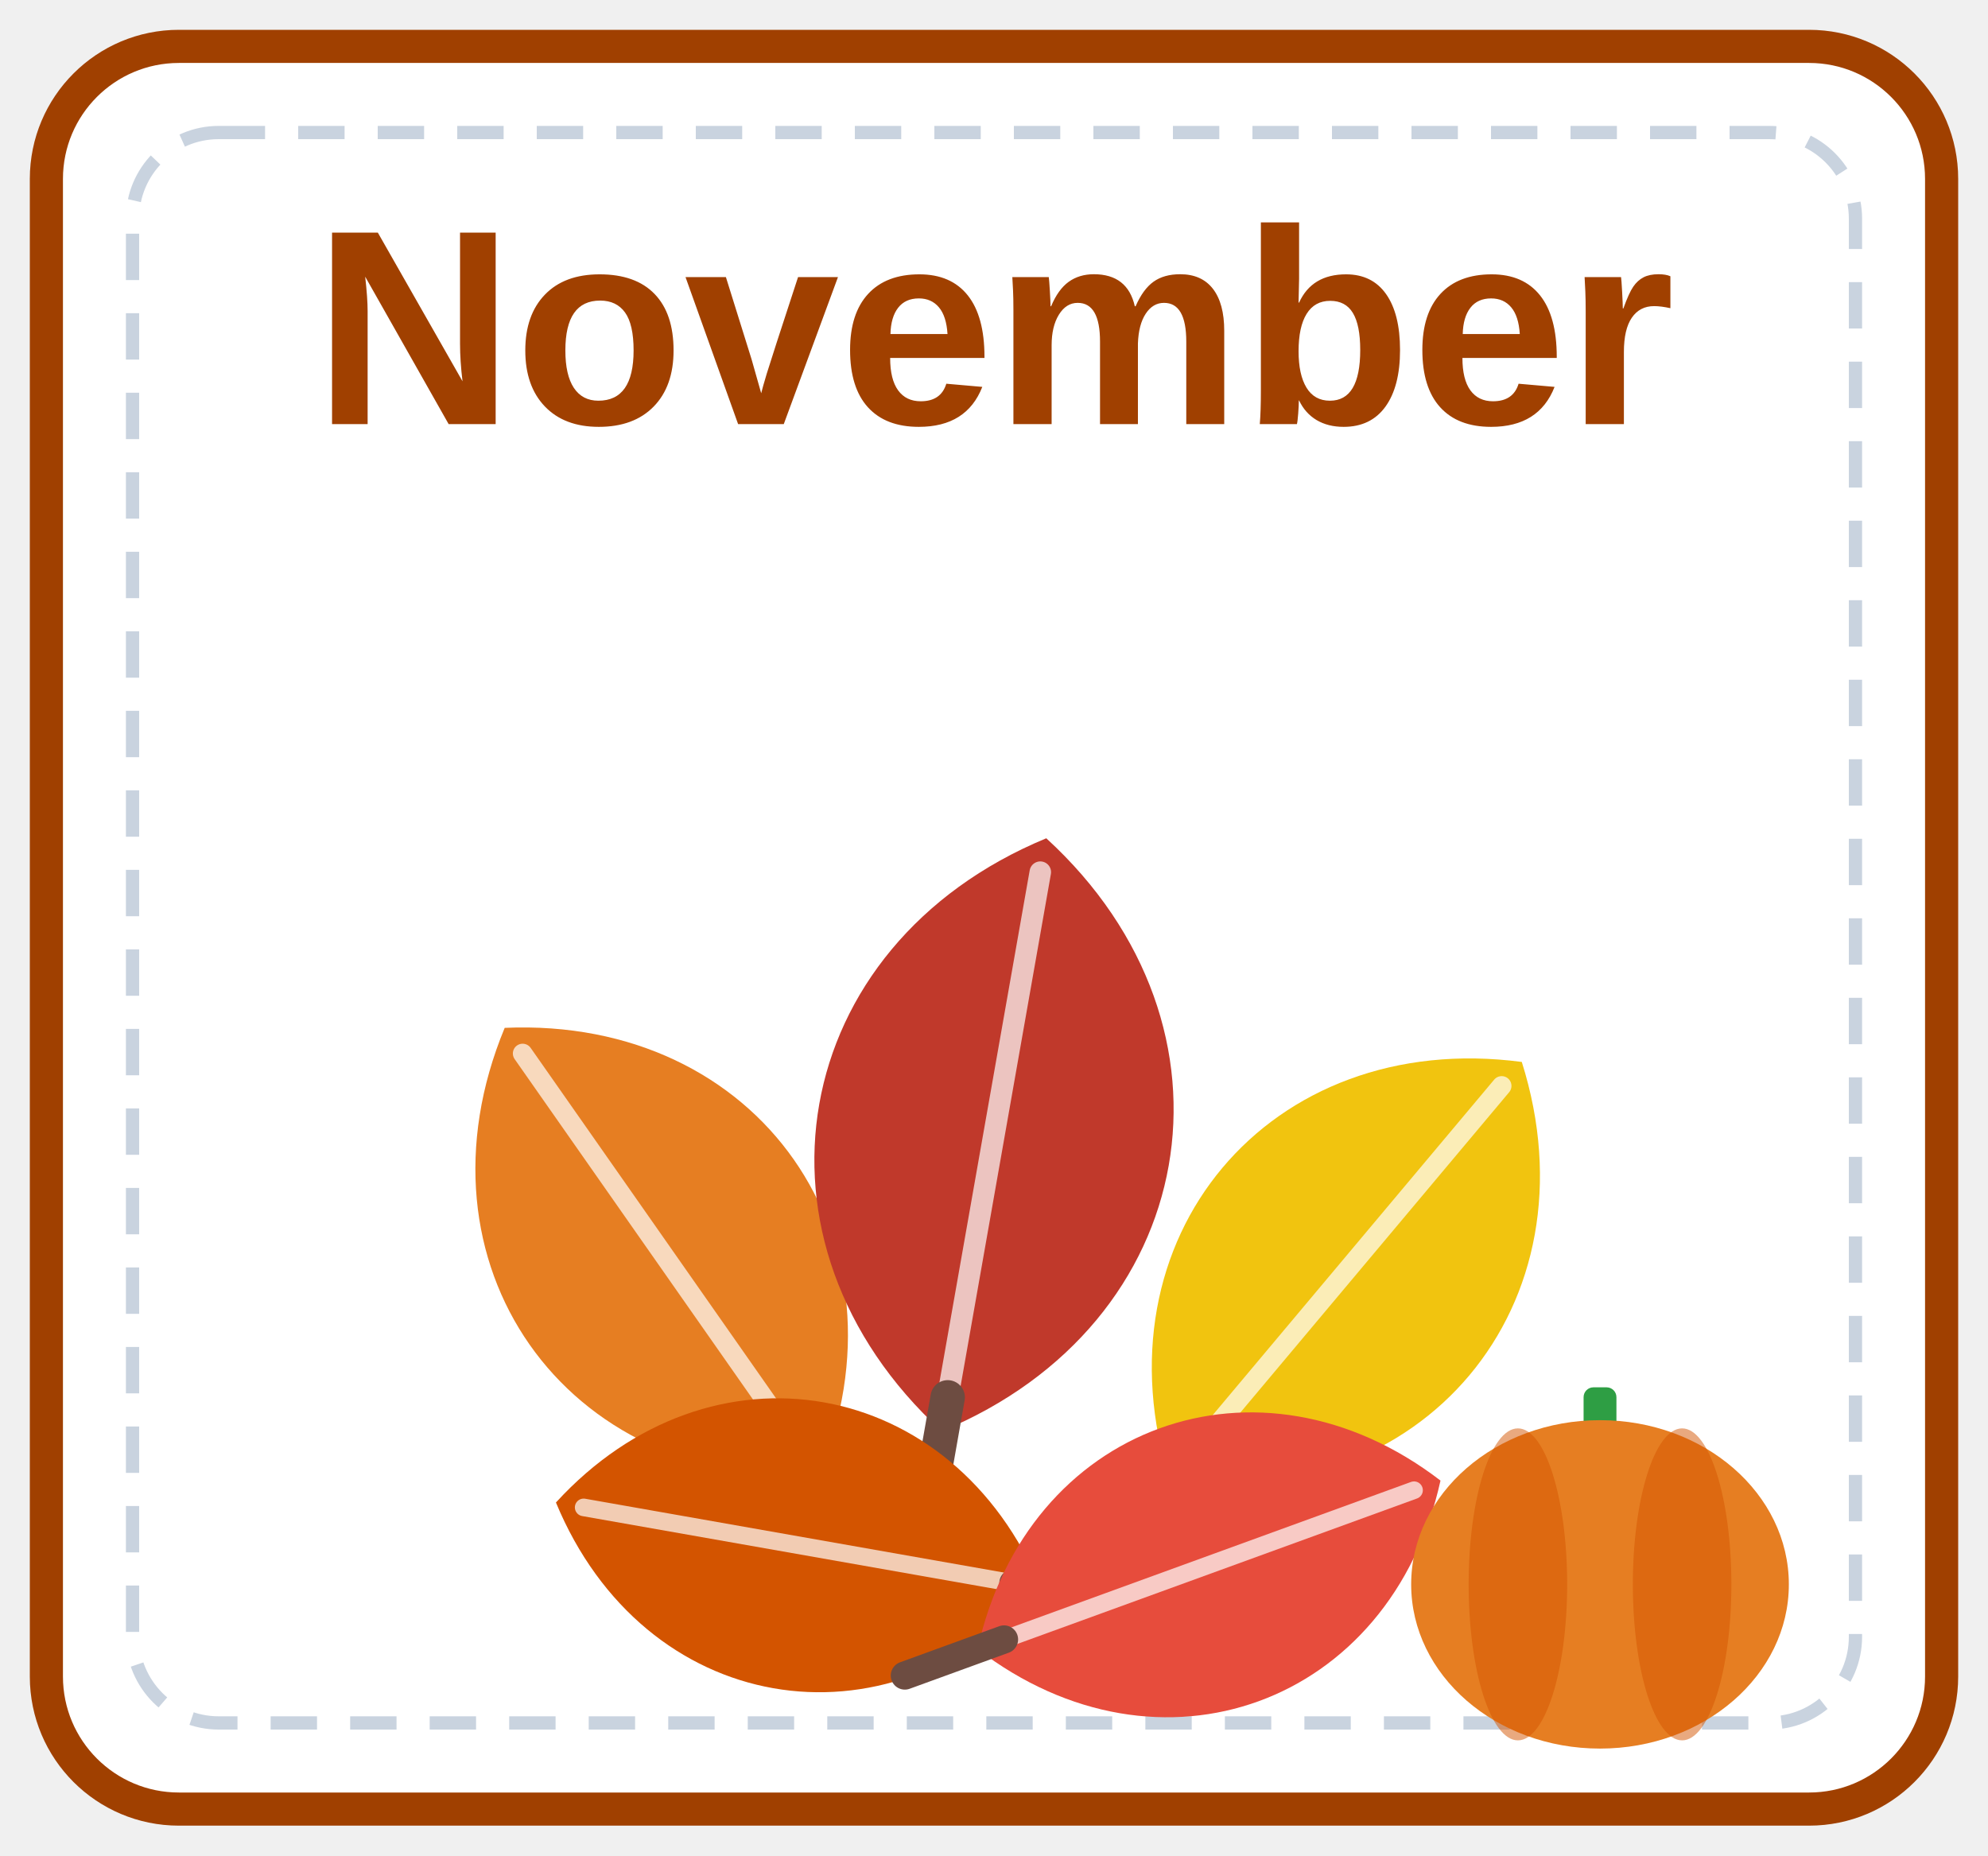
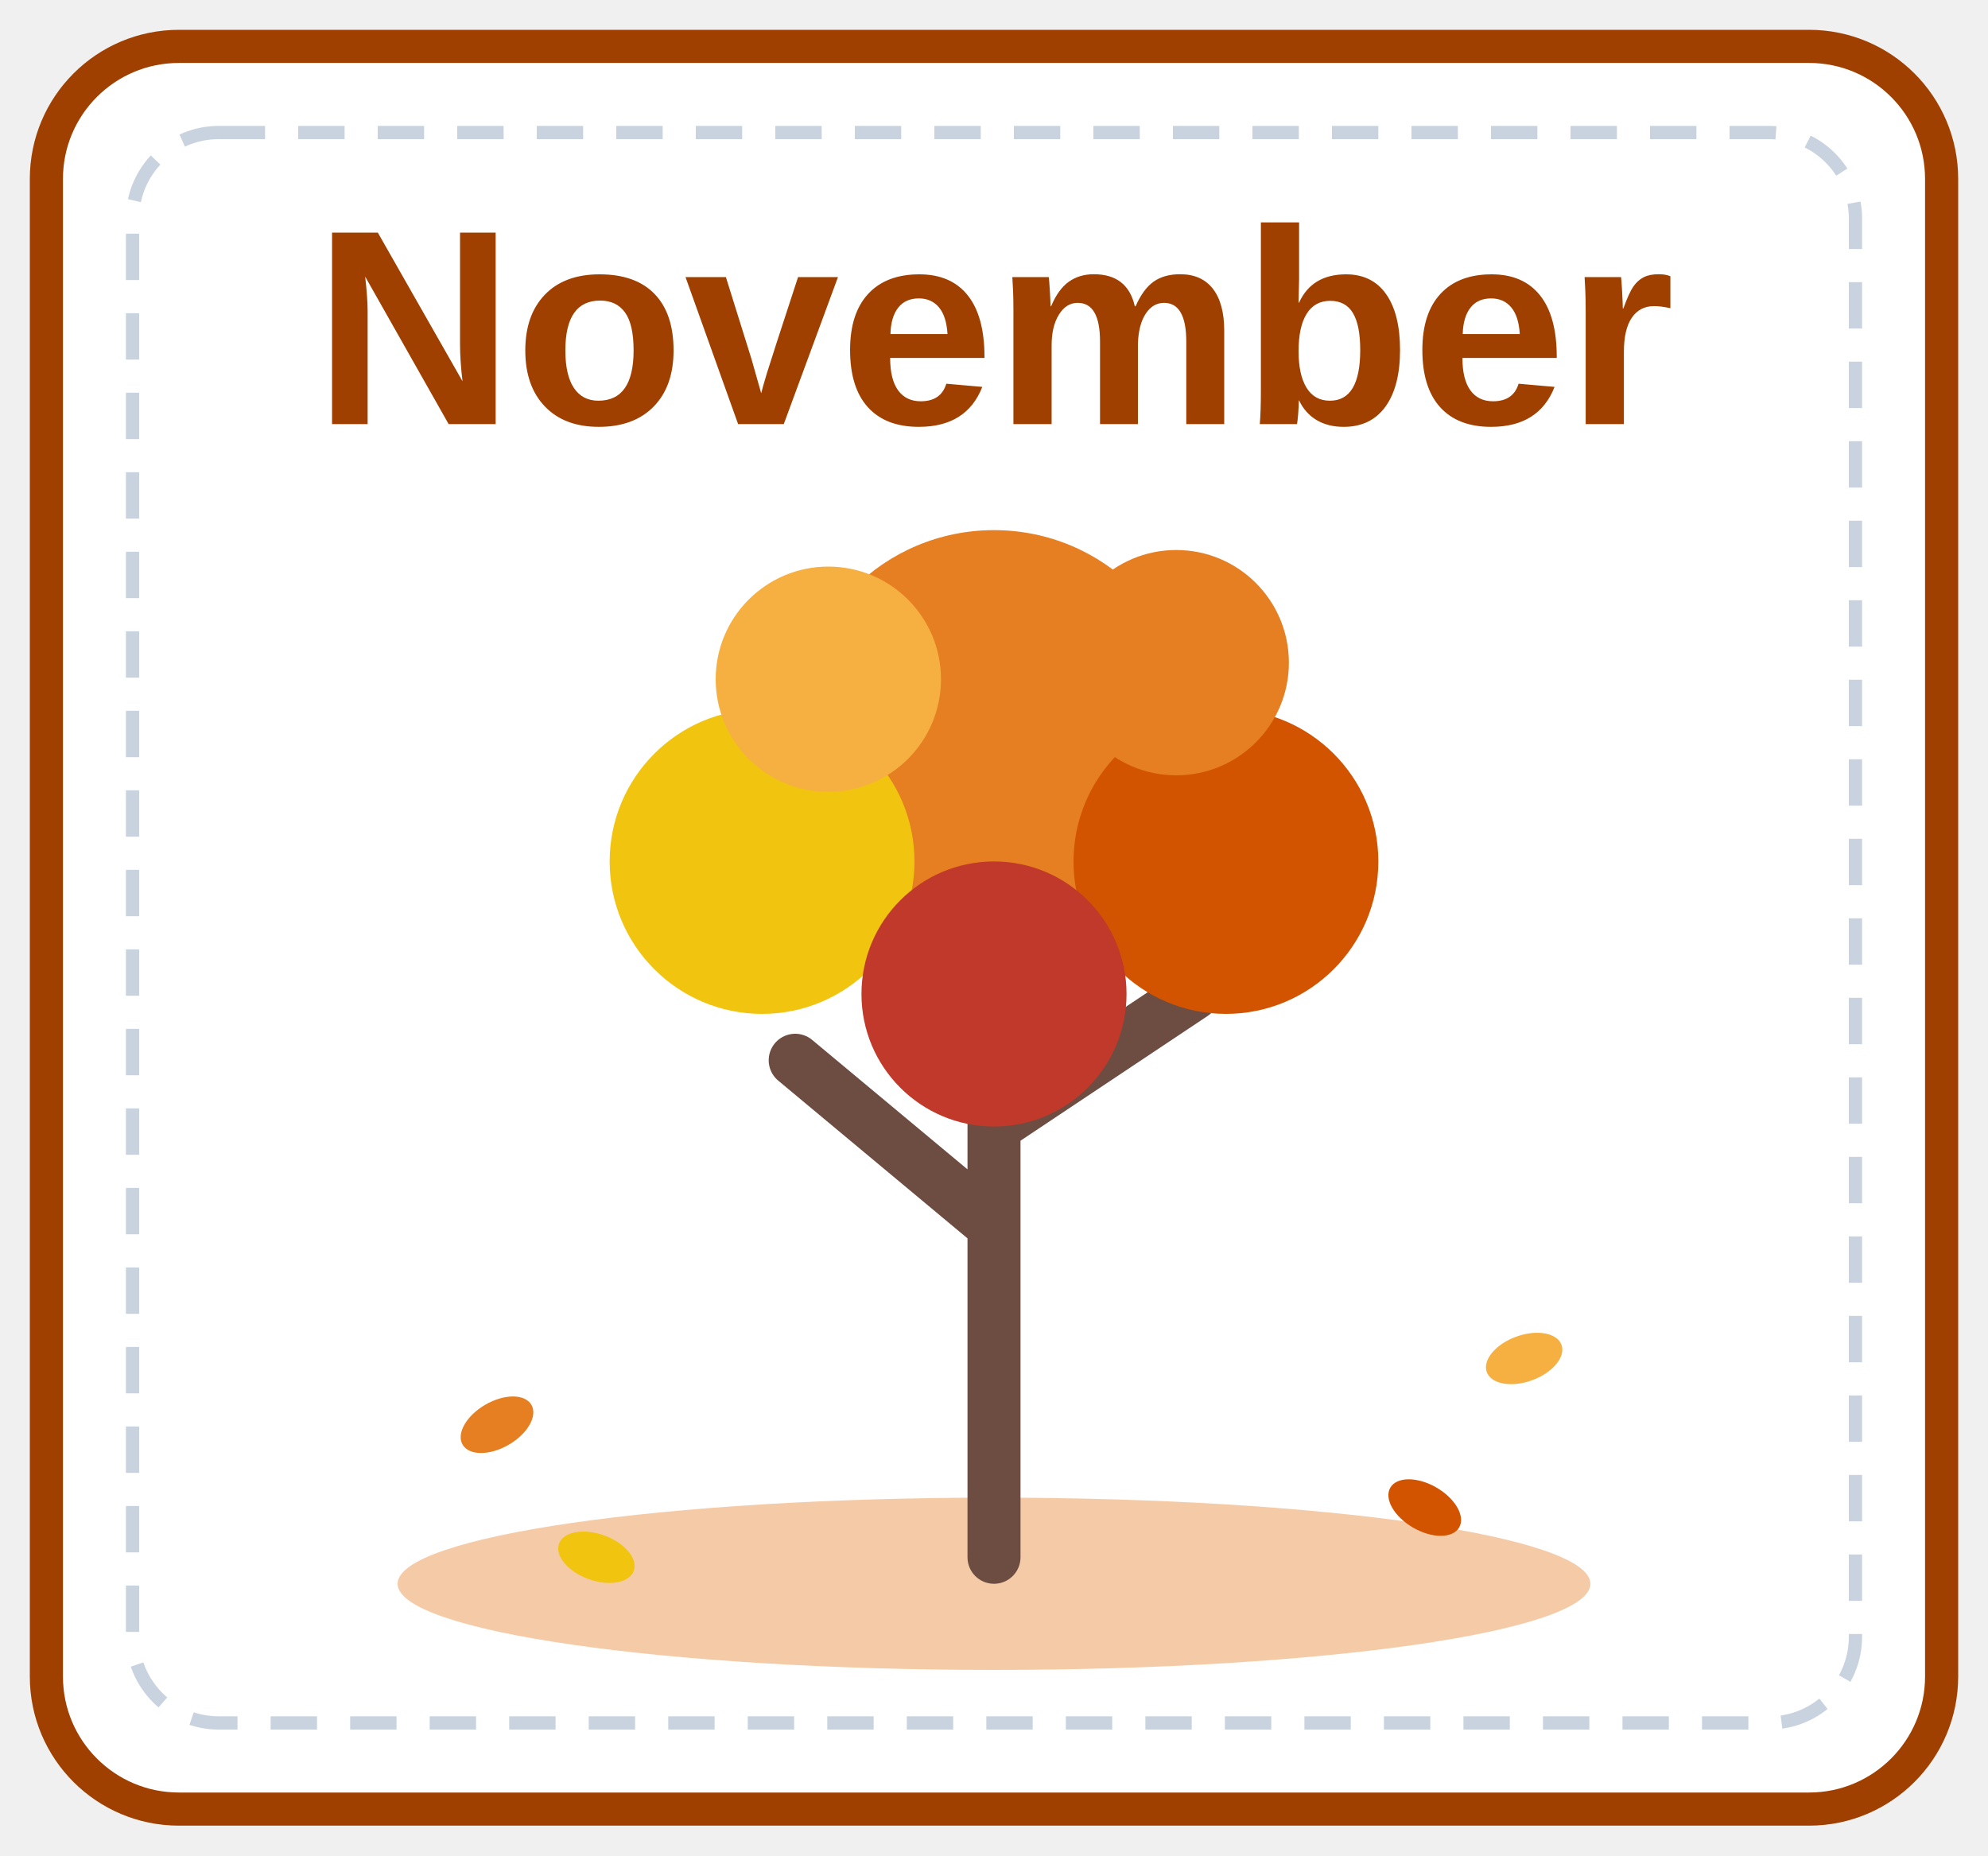
<svg xmlns="http://www.w3.org/2000/svg" viewBox="0 0 600 560" role="img" aria-label="November">
  <rect x="14" y="14" width="572" height="532" rx="40" fill="#ffffff" stroke="#a04000" stroke-width="10" />
  <rect x="40" y="40" width="520" height="480" rx="26" fill="none" stroke="#c9d3df" stroke-width="4" stroke-dasharray="14 10" />
  <text x="300.0" y="128" text-anchor="middle" font-family="Nunito, Arial, sans-serif" font-size="84" font-weight="800" fill="#a04000">November</text>
-   <g transform="translate(300 300) scale(1.18) translate(-300 -300) translate(0 36)">
-     <g transform="translate(215 330) rotate(-35) scale(1.0)">
-       <path d="M0 -70 C 55 -35, 55 35, 0 70 C -55 35, -55 -35, 0 -70 Z" fill="#e67e22" />
-       <path d="M0 -62 L0 62" stroke="#ffffff" stroke-width="5" stroke-linecap="round" opacity="0.7" />
-       <path d="M0 62 L0 92" stroke="#6d4c41" stroke-width="8" stroke-linecap="round" />
-     </g>
-     <g transform="translate(300 300) rotate(10) scale(1.1)">
-       <path d="M0 -70 C 55 -35, 55 35, 0 70 C -55 35, -55 -35, 0 -70 Z" fill="#c0392b" />
-       <path d="M0 -62 L0 62" stroke="#ffffff" stroke-width="5" stroke-linecap="round" opacity="0.7" />
-       <path d="M0 62 L0 92" stroke="#6d4c41" stroke-width="8" stroke-linecap="round" />
-     </g>
-     <g transform="translate(390 335) rotate(40) scale(1.0)">
-       <path d="M0 -70 C 55 -35, 55 35, 0 70 C -55 35, -55 -35, 0 -70 Z" fill="#f1c40f" />
-       <path d="M0 -62 L0 62" stroke="#ffffff" stroke-width="5" stroke-linecap="round" opacity="0.7" />
-       <path d="M0 62 L0 92" stroke="#6d4c41" stroke-width="8" stroke-linecap="round" />
-     </g>
-     <g transform="translate(250 405) rotate(-80) scale(0.9)">
-       <path d="M0 -70 C 55 -35, 55 35, 0 70 C -55 35, -55 -35, 0 -70 Z" fill="#d35400" />
-       <path d="M0 -62 L0 62" stroke="#ffffff" stroke-width="5" stroke-linecap="round" opacity="0.7" />
-       <path d="M0 62 L0 92" stroke="#6d4c41" stroke-width="8" stroke-linecap="round" />
-     </g>
-     <g transform="translate(355 410) rotate(70) scale(0.9)">
-       <path d="M0 -70 C 55 -35, 55 35, 0 70 C -55 35, -55 -35, 0 -70 Z" fill="#e74c3c" />
-       <path d="M0 -62 L0 62" stroke="#ffffff" stroke-width="5" stroke-linecap="round" opacity="0.7" />
-       <path d="M0 62 L0 92" stroke="#6d4c41" stroke-width="8" stroke-linecap="round" />
-     </g>
-     <g transform="translate(455 415) scale(0.42)">
-       <rect x="-10" y="-120" width="20" height="40" rx="6" fill="#2e9e44" />
-       <ellipse cx="0" cy="0" rx="115" ry="100" fill="#e67e22" />
-       <ellipse cx="-50" cy="0" rx="30" ry="95" fill="#d35400" opacity="0.5" />
-       <ellipse cx="50" cy="0" rx="30" ry="95" fill="#d35400" opacity="0.5" />
-     </g>
-   </g>
+   <ellipse cx="300" cy="478" rx="180" ry="26" fill="#f5cba7" />
+   <path d="M300 470 L300 330 M300 370 L240 320 M300 340 L360 300" stroke="#6d4c41" stroke-width="16" stroke-linecap="round" />
+   <circle cx="300" cy="220" r="60" fill="#e67e22" />
+   <circle cx="230" cy="260" r="46" fill="#f1c40f" />
+   <circle cx="370" cy="260" r="46" fill="#d35400" />
+   <circle cx="300" cy="300" r="40" fill="#c0392b" />
+   <circle cx="250" cy="205" r="34" fill="#f5b041" />
+   <circle cx="355" cy="200" r="34" fill="#e67e22" />
+   <ellipse cx="150" cy="430" rx="12" ry="7" fill="#e67e22" transform="rotate(-30 150 430)" />
+   <ellipse cx="180" cy="470" rx="12" ry="7" fill="#f1c40f" transform="rotate(20 180 470)" />
+   <ellipse cx="430" cy="455" rx="12" ry="7" fill="#d35400" transform="rotate(30 430 455)" />
+   <ellipse cx="460" cy="410" rx="12" ry="7" fill="#f5b041" transform="rotate(-20 460 410)" />
</svg>
